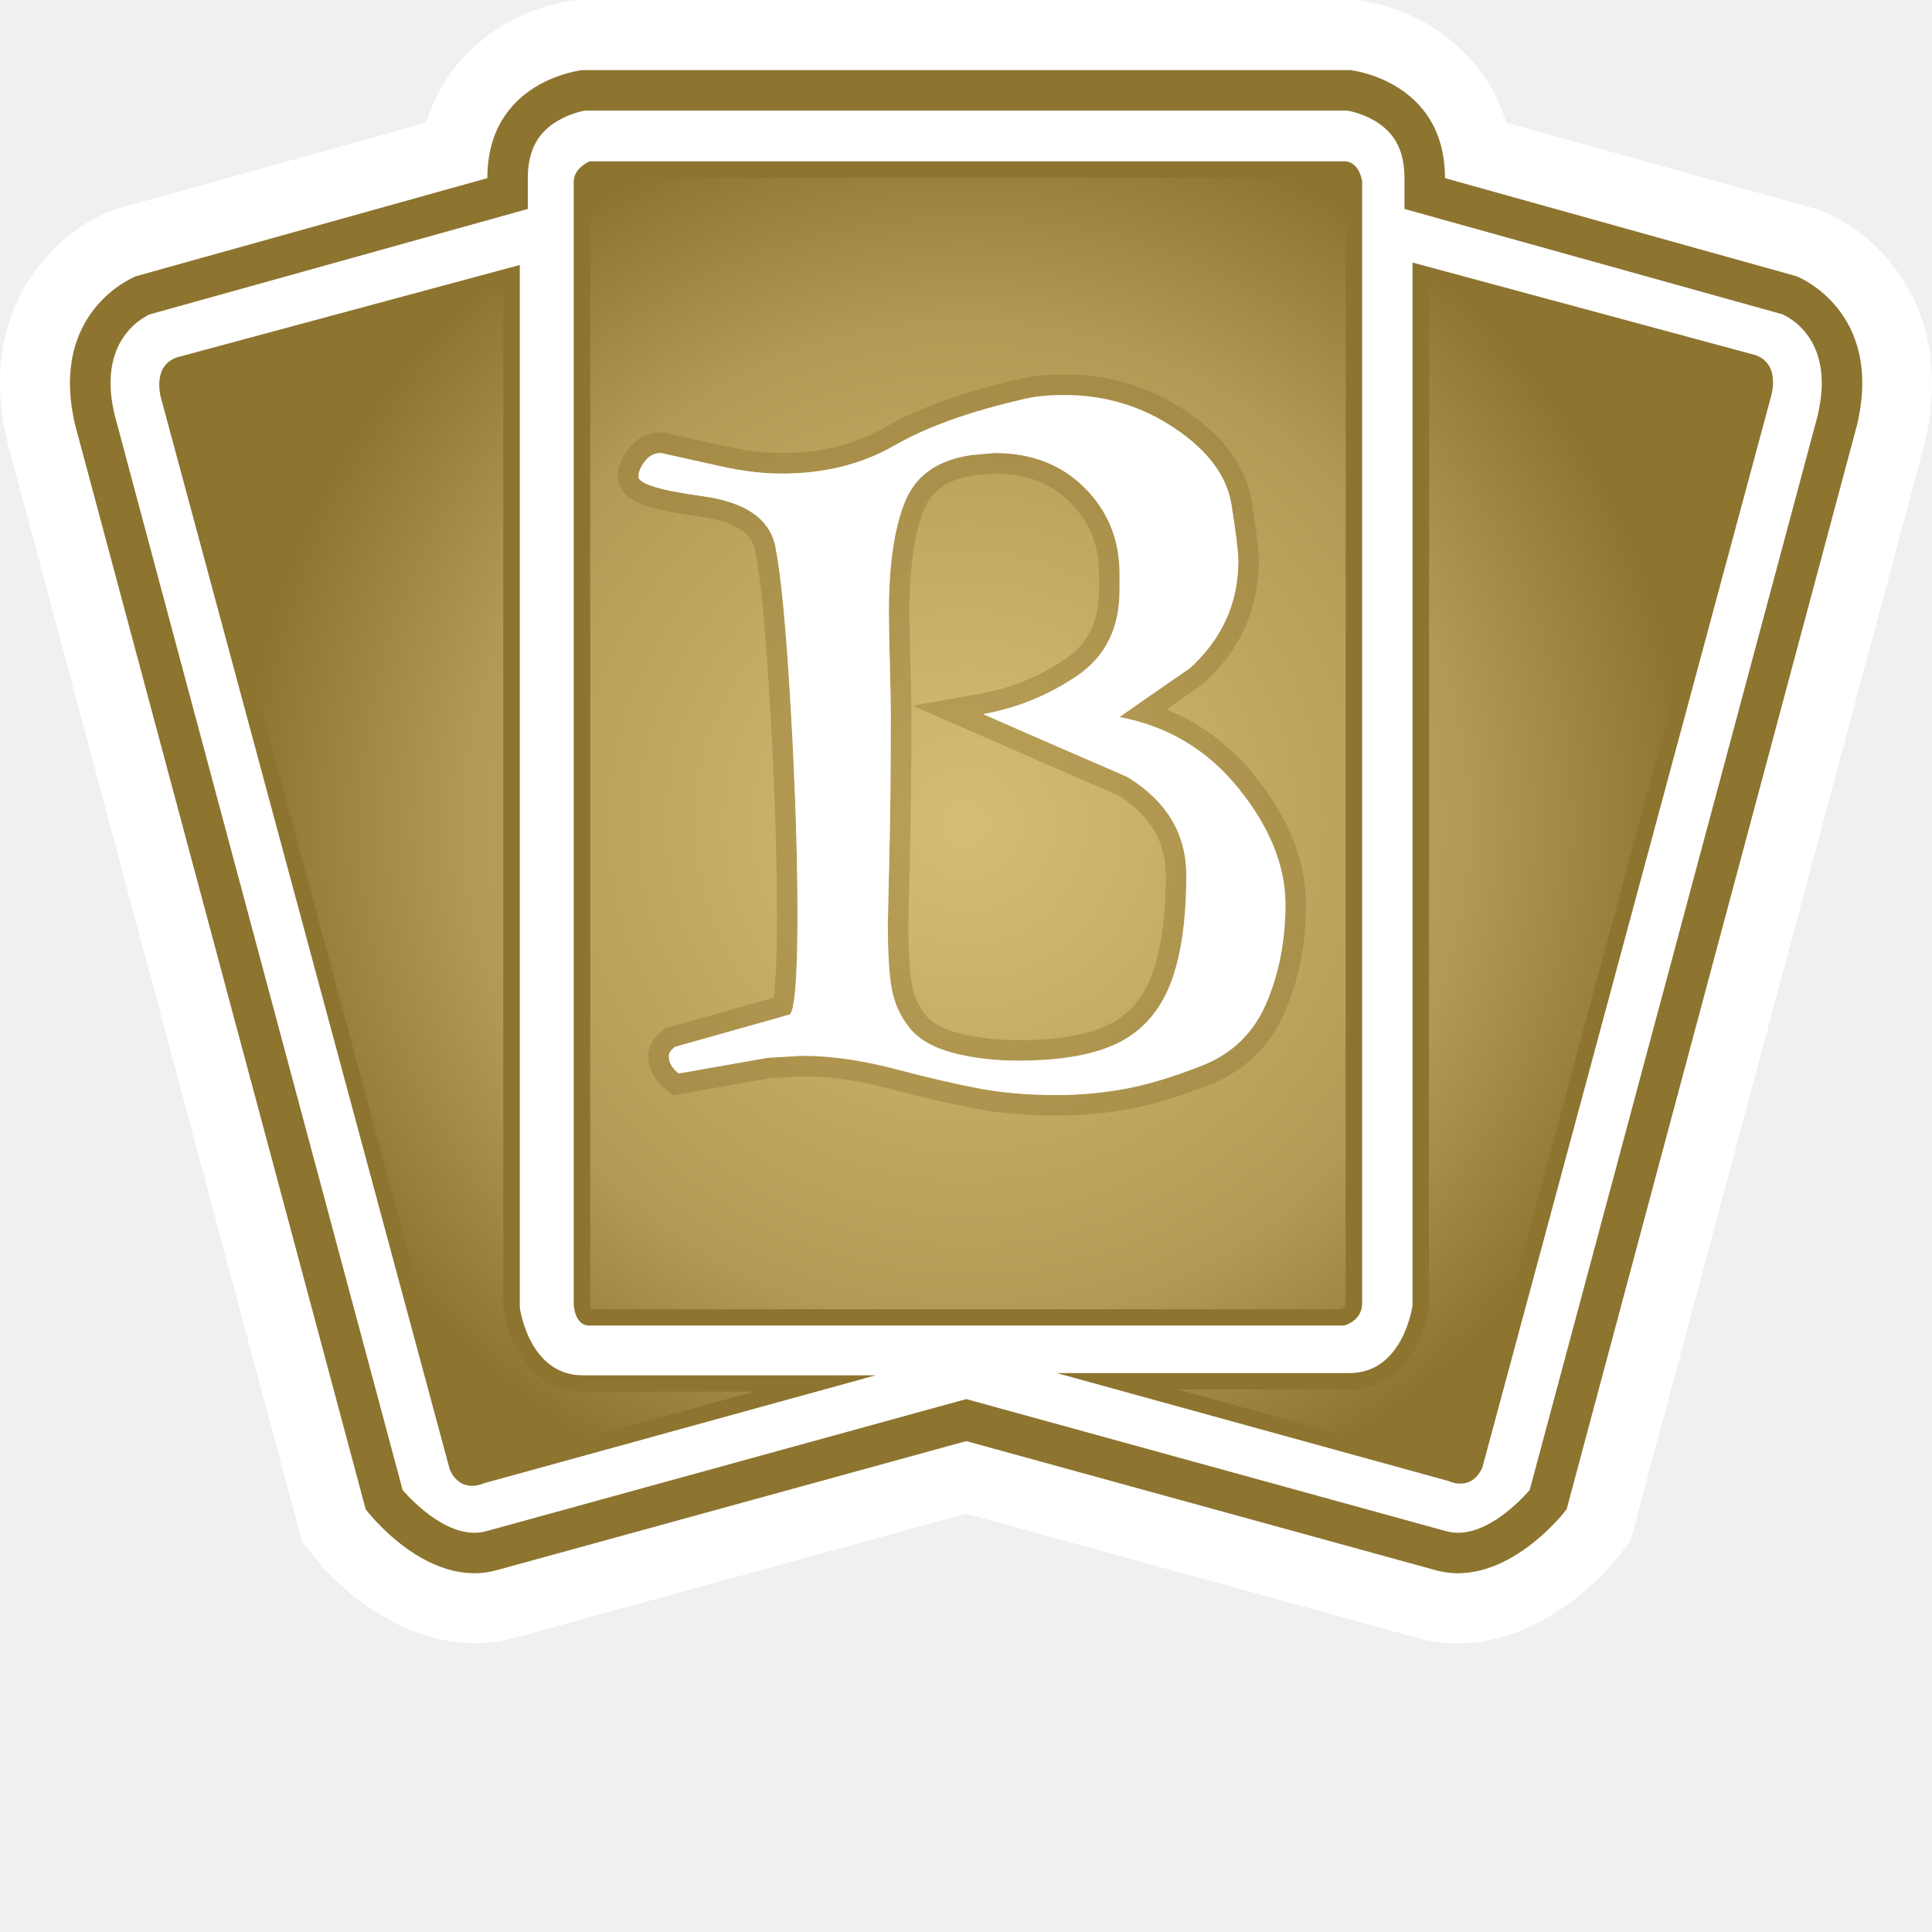
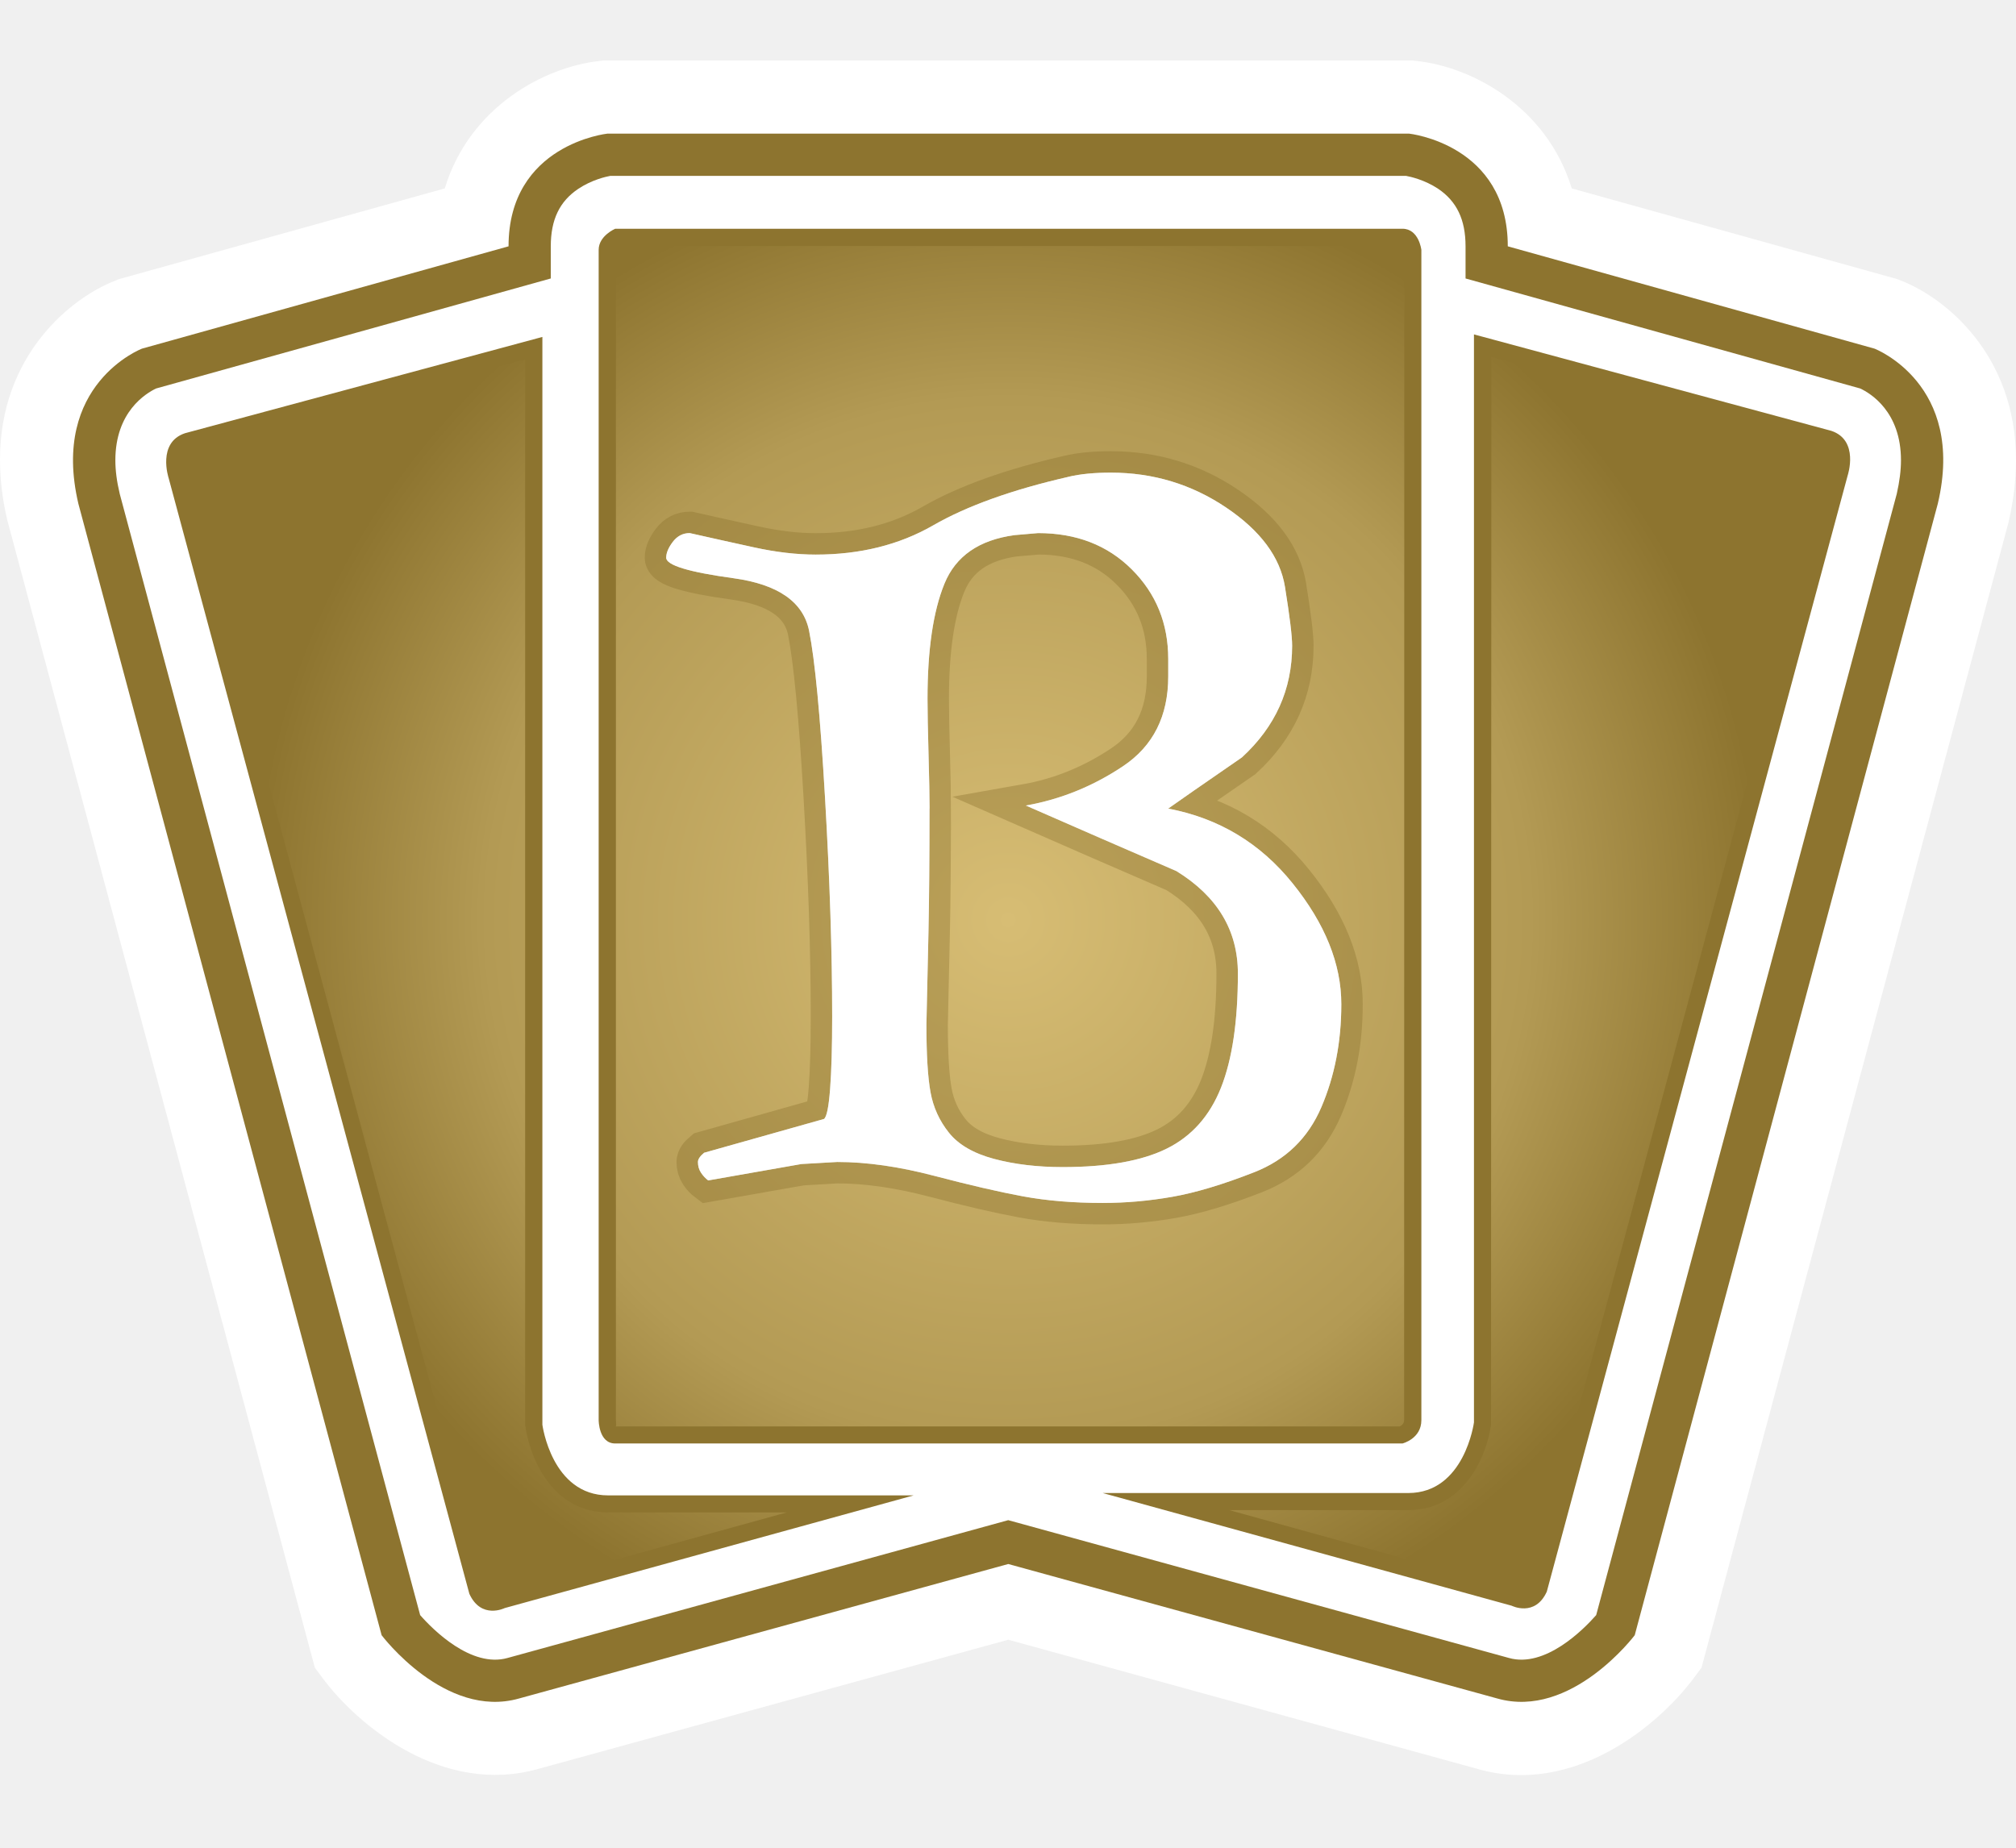
- <svg xmlns="http://www.w3.org/2000/svg" xmlns:xlink="http://www.w3.org/1999/xlink" version="1.1" width="600" height="600" id="svg5833">
+ <svg xmlns="http://www.w3.org/2000/svg" xmlns:xlink="http://www.w3.org/1999/xlink" version="1.1" width="600" height="550" id="svg5833">
  <defs id="defs5835">
    <radialGradient cx="0" cy="0" r="1" fx="0" fy="0" id="radialGradient416" gradientUnits="userSpaceOnUse" gradientTransform="matrix(17.57053,0,0,-17.57053,481.1914,483.6748)" spreadMethod="pad">
      <stop id="stop418" style="stop-color:#d7bd74;stop-opacity:1" offset="0" />
      <stop id="stop420" style="stop-color:#b39a54;stop-opacity:1" offset="0.691" />
      <stop id="stop422" style="stop-color:#8d742f;stop-opacity:1" offset="1" />
    </radialGradient>
    <radialGradient cx="0" cy="0" r="1" fx="0" fy="0" id="radialGradient3007" xlink:href="#radialGradient416" gradientUnits="userSpaceOnUse" gradientTransform="matrix(17.57053,0,0,-17.57053,481.1914,483.6748)" spreadMethod="pad" />
-     <radialGradient cx="0" cy="0" r="1" fx="0" fy="0" id="radialGradient3010" xlink:href="#radialGradient416" gradientUnits="userSpaceOnUse" gradientTransform="matrix(224.1758,0,0,224.1758,300.0754,255.7874)" spreadMethod="pad" />
+     <radialGradient cx="0" cy="0" r="1" fx="0" fy="0" id="radialGradient3010" xlink:href="#radialGradient416" gradientUnits="userSpaceOnUse" gradientTransform="matrix(224.1758,0,0,224.1758,300.0754,273.7874)" spreadMethod="pad" />
  </defs>
-   <path d="M 419.389,0 179.565,0 178.417,0.153 C 162.277,1.901 139.847,13.562 132.371,38.085 112.034,43.762 35.38,65.095 35.38,65.095 l -0.944,0.396 C 21.23,70.53 0,87.627 0,118.771 c 0,5.627 0.65,11.661 2.194,18.143 l 91.505,341.485 2.488,3.343 c 10.36,13.805 35.533,34.984 64.291,26.717 0,0 128.926,-35.431 139.592,-38.378 10.615,2.947 139.758,38.48 139.758,38.48 28.554,8.166 53.714,-13.014 64.087,-26.819 l 2.488,-3.343 91.352,-340.834 C 599.311,130.879 600,124.703 600,118.975 600,87.525 578.821,70.53 565.667,65.491 l -0.944,-0.396 c 0,0 -76.603,-21.332 -96.94,-27.01 C 460.255,13.562 437.876,1.901 421.685,0.153 L 420.537,0 419.389,0 z" id="path406" style="fill:#ffffff;fill-opacity:1;fill-rule:nonzero;stroke:none" />
-   <path d="m 180.764,21.779 c 0,0 -29.409,3.139 -29.409,33.542 L 42.257,85.776 c 0,0 -27.303,10.462 -18.934,46.148 l 90.255,336.815 c 0,0 18.896,25.109 40.917,18.832 l 145.576,-40.024 145.538,40.024 c 22.021,6.277 40.917,-18.832 40.917,-18.832 l 90.204,-336.815 c 8.421,-35.686 -18.845,-46.148 -18.845,-46.148 L 448.746,55.321 c 0,-30.404 -29.358,-33.542 -29.358,-33.542 l -238.625,0 z" id="path408" style="fill:#8d742f;fill-opacity:1;fill-rule:nonzero;stroke:none" />
-   <path d="m 181.657,34.346 c -1.34,0.242 -5.524,1.187 -9.518,3.84 -5.576,3.726 -8.217,9.161 -8.217,17.135 l 0,9.569 c 0,0 -115.785,32.305 -117.481,32.751 -2.986,1.442 -12.108,6.877 -12.108,21.371 0,2.947 0.408,6.239 1.301,9.977 0.153,0.6 87.958,328.484 89.412,333.766 3.828,4.389 15.247,15.795 26.015,12.759 l 149.008,-41.019 149.021,41.019 c 10.717,3.037 22.123,-8.37 25.964,-12.759 1.454,-5.282 89.31,-333.166 89.463,-333.766 0.842,-3.738 1.25,-7.03 1.25,-9.977 0,-14.494 -9.071,-19.929 -12.121,-21.371 -1.684,-0.447 -117.469,-32.751 -117.469,-32.751 l 0,-9.569 c 0,-7.974 -2.641,-13.409 -8.166,-17.135 -3.993,-2.654 -8.229,-3.598 -9.569,-3.84 l -236.787,0 z" id="path410" style="fill:#ffffff;fill-opacity:1;fill-rule:nonzero;stroke:none" />
-   <path d="m 438.68,81.54 0,323.852 c 0,0 -2.794,21.026 -19.546,21.026 l -90.944,0 121.705,33.542 c 0,0 6.966,3.496 10.462,-4.185 l 89.553,-332.273 c 0,0 3.496,-10.462 -4.874,-13.256 L 438.68,81.54 z M 55.066,110.949 c -8.37,2.781 -4.887,13.307 -4.887,13.307 l 89.515,332.171 c 3.534,7.719 10.513,4.236 10.513,4.236 l 121.705,-33.542 -90.905,0 c -16.841,0 -19.584,-21.039 -19.584,-21.039 l 0,-323.788 -106.356,28.656 z m 128.033,-60.859 234.299,0 c 4.887,0 5.627,6.277 5.627,6.277 l 0,348.374 c 0,5.537 -5.627,6.928 -5.627,6.928 l -234.299,0 c -4.925,0 -4.925,-6.928 -4.925,-6.928 l 0,-348.374 c 0,-4.185 4.925,-6.277 4.925,-6.277" id="path412" style="fill:#8d742f;fill-opacity:1;fill-rule:nonzero;stroke:none" />
-   <path d="m 184.4,55.219 c -0.6,0.408 -1.097,0.957 -1.097,1.199 l 0,0 0,348.221 c 0,0.855 0.255,1.952 -0.153,1.952 l 0,0 233.445,0 c 0.6,-0.306 1.301,-0.855 1.301,-1.901 l 0,0 0.051,-347.673 c -0.102,-0.702 -0.498,-1.646 -0.549,-1.799 l 0,0 -232.998,0 z m 259.357,350.862 c -1.148,8.829 -7.821,25.428 -24.624,25.428 l 0,0 -53.267,0 86.21,23.871 c 0.153,0.102 0.804,0.293 1.454,0.293 l 0,0 c 0.447,0 1.289,0 1.939,-1.238 l 0,0 89.617,-332.528 c 0.14,-0.549 1.684,-5.678 -1.403,-6.724 l 0,0 -99.823,-26.921 -0.102,317.817 z M 56.712,115.784 c -3.381,1.136 -1.837,6.277 -1.595,7.119 l 0,0 89.208,331.431 c 0.957,2.041 1.85,2.041 2.297,2.041 l 0,0 c 0.651,0 1.25,-0.204 2.246,-0.651 l 0,0 85.266,-23.527 -53.127,0 c -16.841,0 -23.463,-16.586 -24.713,-26.066 l 0,0 0,-317.167 -99.581,26.819 z" id="path424" style="fill:url(#radialGradient3010);fill-opacity:1;fill-rule:nonzero;stroke:none" />
-   <g transform="scale(10.2069,10.2069)" id="text5657" style="font-size:29.871px;font-style:normal;font-variant:normal;font-weight:100;font-stretch:normal;text-align:start;line-height:125%;letter-spacing:0px;word-spacing:0px;writing-mode:lr-tb;text-anchor:start;fill:#ffffff;fill-opacity:1;stroke:#8d742f;stroke-width:1.25;stroke-opacity:0.392;font-family:GoudyMedieval;-inkscape-font-specification:GoudyMedieval Thin">
-     <path d="m 31.165,12.139 c 0.338,-0.08 0.747,-0.119 1.225,-0.119 1.234,2.1e-5 2.354,0.339 3.36,1.016 1.006,0.677 1.578,1.449 1.718,2.315 0.139,0.866 0.209,1.438 0.209,1.717 -1.8e-5,1.274 -0.488,2.36 -1.464,3.256 -1.155,0.797 -1.872,1.294 -2.15,1.493 1.474,0.279 2.684,1.006 3.629,2.181 0.946,1.175 1.419,2.35 1.419,3.525 -1.9e-5,1.095 -0.194,2.096 -0.582,3.002 -0.388,0.906 -1.041,1.538 -1.957,1.897 -0.916,0.359 -1.713,0.598 -2.39,0.717 -0.677,0.119 -1.354,0.179 -2.031,0.179 -0.856,0 -1.633,-0.065 -2.33,-0.194 -0.697,-0.129 -1.558,-0.329 -2.584,-0.598 -1.026,-0.269 -1.966,-0.403 -2.823,-0.403 l -1.046,0.06 -2.718,0.478 c -0.08,-0.06 -0.149,-0.134 -0.209,-0.224 -0.06,-0.09 -0.09,-0.194 -0.09,-0.314 0,-0.08 0.06,-0.169 0.18,-0.269 l 3.495,-0.985 c 0.08,-0.06 0.139,-0.353 0.179,-0.881 0.04,-0.528 0.06,-1.23 0.06,-2.106 -4e-6,-1.872 -0.07,-4.002 -0.209,-6.392 -0.139,-2.39 -0.294,-4.008 -0.463,-4.854 -0.169,-0.847 -0.906,-1.359 -2.211,-1.538 -1.304,-0.179 -1.957,-0.378 -1.957,-0.598 1e-6,-0.139 0.065,-0.293 0.194,-0.463 0.129,-0.169 0.294,-0.254 0.493,-0.254 0.617,0.139 1.245,0.279 1.882,0.418 0.637,0.139 1.235,0.209 1.793,0.209 1.294,1.8e-5 2.434,-0.284 3.42,-0.851 0.986,-0.568 2.305,-1.041 3.958,-1.419 z m -4.062,9.678 c -7e-6,1.454 -0.01,2.653 -0.03,3.599 -0.02,0.946 -0.04,1.847 -0.06,2.703 -6e-6,0.876 0.04,1.534 0.12,1.972 0.08,0.438 0.259,0.832 0.538,1.18 0.279,0.349 0.717,0.602 1.314,0.762 0.597,0.159 1.265,0.239 2.002,0.239 1.294,1e-6 2.305,-0.179 3.032,-0.538 0.727,-0.359 1.254,-0.951 1.583,-1.777 0.328,-0.826 0.493,-1.936 0.493,-3.33 -1.6e-5,-1.255 -0.597,-2.251 -1.792,-2.987 -1.474,-0.637 -2.937,-1.274 -4.391,-1.912 1.015,-0.179 1.961,-0.563 2.838,-1.15 0.876,-0.587 1.314,-1.459 1.314,-2.614 l 0,-0.508 c -1.4e-5,-1.036 -0.354,-1.907 -1.061,-2.613 -0.707,-0.707 -1.618,-1.06 -2.733,-1.06 l -0.686,0.059 c -1.036,0.14 -1.718,0.613 -2.046,1.419 -0.329,0.806 -0.493,1.926 -0.493,3.36 -7e-6,0.359 0.01,0.896 0.03,1.613 0.02,0.717 0.03,1.244 0.03,1.583 z" id="path2998" />
+   <path d="M 419.389,18 H 179.565 l -1.148,0.153 C 162.277,19.901 139.847,31.562 132.371,56.085 112.034,61.762 35.38,83.095 35.38,83.095 l -0.944,0.396 C 21.23,88.53 0,105.627 0,136.771 c 0,5.627 0.65,11.661 2.194,18.143 l 91.505,341.485 2.488,3.343 c 10.36,13.805 35.533,34.984 64.291,26.717 0,0 128.926,-35.431 139.592,-38.378 10.615,2.947 139.758,38.48 139.758,38.48 28.554,8.166 53.714,-13.014 64.087,-26.819 l 2.488,-3.343 91.352,-340.834 C 599.311,148.879 600,142.703 600,136.975 600,105.525 578.821,88.53 565.667,83.491 l -0.944,-0.396 c 0,0 -76.603,-21.332 -96.94,-27.01 C 460.255,31.562 437.876,19.901 421.685,18.153 L 420.537,18 Z" id="path406" style="fill:#ffffff;fill-opacity:1;fill-rule:nonzero;stroke:none" />
+   <path d="m 180.764,39.779 c 0,0 -29.409,3.139 -29.409,33.542 L 42.257,103.776 c 0,0 -27.303,10.462 -18.934,46.148 l 90.255,336.815 c 0,0 18.896,25.109 40.917,18.832 l 145.576,-40.024 145.538,40.024 c 22.021,6.277 40.917,-18.832 40.917,-18.832 l 90.204,-336.815 c 8.421,-35.686 -18.845,-46.148 -18.845,-46.148 L 448.746,73.321 c 0,-30.404 -29.358,-33.542 -29.358,-33.542 z" id="path408" style="fill:#8d742f;fill-opacity:1;fill-rule:nonzero;stroke:none" />
+   <path d="m 181.657,52.346 c -1.34,0.242 -5.524,1.187 -9.518,3.84 -5.576,3.726 -8.217,9.161 -8.217,17.135 v 9.569 c 0,0 -115.785,32.305 -117.481,32.751 -2.986,1.442 -12.108,6.877 -12.108,21.371 0,2.947 0.408,6.239 1.301,9.977 0.153,0.6 87.958,328.484 89.412,333.766 3.828,4.389 15.247,15.795 26.015,12.759 l 149.008,-41.019 149.021,41.019 c 10.717,3.037 22.123,-8.37 25.964,-12.759 1.454,-5.282 89.31,-333.166 89.463,-333.766 0.842,-3.738 1.25,-7.03 1.25,-9.977 0,-14.494 -9.071,-19.929 -12.121,-21.371 -1.684,-0.447 -117.469,-32.751 -117.469,-32.751 v -9.569 c 0,-7.974 -2.641,-13.409 -8.166,-17.135 -3.993,-2.654 -8.229,-3.598 -9.569,-3.84 z" id="path410" style="fill:#ffffff;fill-opacity:1;fill-rule:nonzero;stroke:none" />
+   <path d="m 438.68,99.54 v 323.852 c 0,0 -2.794,21.026 -19.546,21.026 h -90.944 l 121.705,33.542 c 0,0 6.966,3.496 10.462,-4.185 l 89.553,-332.273 c 0,0 3.496,-10.462 -4.874,-13.256 z M 55.066,128.949 c -8.37,2.781 -4.887,13.307 -4.887,13.307 l 89.515,332.171 c 3.534,7.719 10.513,4.236 10.513,4.236 l 121.705,-33.542 h -90.905 c -16.841,0 -19.584,-21.039 -19.584,-21.039 V 100.293 Z M 183.099,68.09 h 234.299 c 4.887,0 5.627,6.277 5.627,6.277 v 348.374 c 0,5.537 -5.627,6.928 -5.627,6.928 H 183.099 c -4.925,0 -4.925,-6.928 -4.925,-6.928 V 74.368 c 0,-4.185 4.925,-6.277 4.925,-6.277" id="path412" style="fill:#8d742f;fill-opacity:1;fill-rule:nonzero;stroke:none" />
+   <path d="m 184.4,73.219 c -0.6,0.408 -1.097,0.957 -1.097,1.199 v 0 348.221 c 0,0.855 0.255,1.952 -0.153,1.952 v 0 h 233.445 c 0.6,-0.306 1.301,-0.855 1.301,-1.901 v 0 l 0.051,-347.673 c -0.102,-0.702 -0.498,-1.646 -0.549,-1.799 v 0 H 184.4 Z m 259.357,350.862 c -1.148,8.829 -7.821,25.428 -24.624,25.428 v 0 h -53.267 l 86.21,23.871 c 0.153,0.102 0.804,0.293 1.454,0.293 v 0 c 0.447,0 1.289,0 1.939,-1.238 v 0 l 89.617,-332.528 c 0.14,-0.549 1.684,-5.678 -1.403,-6.724 v 0 l -99.823,-26.921 z M 56.712,133.784 c -3.381,1.136 -1.837,6.277 -1.595,7.119 v 0 l 89.208,331.431 c 0.957,2.041 1.85,2.041 2.297,2.041 v 0 c 0.651,0 1.25,-0.204 2.246,-0.651 v 0 l 85.266,-23.527 h -53.127 c -16.841,0 -23.463,-16.586 -24.713,-26.066 v 0 -317.167 z" id="path424" style="fill:url(#radialGradient3010);fill-opacity:1;fill-rule:nonzero;stroke:none" />
+   <g transform="matrix(10.2069,0,0,10.2069,0,18)" id="text5657" style="font-style:normal;font-variant:normal;font-weight:100;font-stretch:normal;font-size:29.871px;line-height:125%;font-family:GoudyMedieval;-inkscape-font-specification:'GoudyMedieval Thin';text-align:start;letter-spacing:0px;word-spacing:0px;writing-mode:lr-tb;text-anchor:start;fill:#ffffff;fill-opacity:1;stroke:#8d742f;stroke-width:1.25;stroke-opacity:0.392">
+     <path d="m 31.165,12.139 c 0.338,-0.08 0.747,-0.119 1.225,-0.119 1.234,2.1e-5 2.354,0.339 3.36,1.016 1.006,0.677 1.578,1.449 1.718,2.315 0.139,0.866 0.209,1.438 0.209,1.717 -1.8e-5,1.274 -0.488,2.36 -1.464,3.256 -1.155,0.797 -1.872,1.294 -2.15,1.493 1.474,0.279 2.684,1.006 3.629,2.181 0.946,1.175 1.419,2.35 1.419,3.525 -1.9e-5,1.095 -0.194,2.096 -0.582,3.002 -0.388,0.906 -1.041,1.538 -1.957,1.897 -0.916,0.359 -1.713,0.598 -2.39,0.717 -0.677,0.119 -1.354,0.179 -2.031,0.179 -0.856,0 -1.633,-0.065 -2.33,-0.194 -0.697,-0.129 -1.558,-0.329 -2.584,-0.598 -1.026,-0.269 -1.966,-0.403 -2.823,-0.403 l -1.046,0.06 -2.718,0.478 c -0.08,-0.06 -0.149,-0.134 -0.209,-0.224 -0.06,-0.09 -0.09,-0.194 -0.09,-0.314 0,-0.08 0.06,-0.169 0.18,-0.269 l 3.495,-0.985 c 0.08,-0.06 0.139,-0.353 0.179,-0.881 0.04,-0.528 0.06,-1.23 0.06,-2.106 -4e-6,-1.872 -0.07,-4.002 -0.209,-6.392 -0.139,-2.39 -0.294,-4.008 -0.463,-4.854 -0.169,-0.847 -0.906,-1.359 -2.211,-1.538 -1.304,-0.179 -1.957,-0.378 -1.957,-0.598 1e-6,-0.139 0.065,-0.293 0.194,-0.463 0.129,-0.169 0.294,-0.254 0.493,-0.254 0.617,0.139 1.245,0.279 1.882,0.418 0.637,0.139 1.235,0.209 1.793,0.209 1.294,1.8e-5 2.434,-0.284 3.42,-0.851 0.986,-0.568 2.305,-1.041 3.958,-1.419 z m -4.062,9.678 c -7e-6,1.454 -0.01,2.653 -0.03,3.599 -0.02,0.946 -0.04,1.847 -0.06,2.703 -6e-6,0.876 0.04,1.534 0.12,1.972 0.08,0.438 0.259,0.832 0.538,1.18 0.279,0.349 0.717,0.602 1.314,0.762 0.597,0.159 1.265,0.239 2.002,0.239 1.294,1e-6 2.305,-0.179 3.032,-0.538 0.727,-0.359 1.254,-0.951 1.583,-1.777 0.328,-0.826 0.493,-1.936 0.493,-3.33 -1.6e-5,-1.255 -0.597,-2.251 -1.792,-2.987 -1.474,-0.637 -2.937,-1.274 -4.391,-1.912 1.015,-0.179 1.961,-0.563 2.838,-1.15 0.876,-0.587 1.314,-1.459 1.314,-2.614 v -0.508 c -1.4e-5,-1.036 -0.354,-1.907 -1.061,-2.613 -0.707,-0.707 -1.618,-1.06 -2.733,-1.06 l -0.686,0.059 c -1.036,0.14 -1.718,0.613 -2.046,1.419 -0.329,0.806 -0.493,1.926 -0.493,3.36 -7e-6,0.359 0.01,0.896 0.03,1.613 0.02,0.717 0.03,1.244 0.03,1.583 z" id="path2998" />
  </g>
-   <g transform="scale(10.2069,10.2069)" id="text5661" style="font-size:29.871px;font-style:normal;font-variant:normal;font-weight:100;font-stretch:normal;text-align:start;line-height:125%;letter-spacing:0px;word-spacing:0px;writing-mode:lr-tb;text-anchor:start;fill:#ffffff;fill-opacity:1;stroke:#8d742f;stroke-width:1.25;stroke-opacity:0;font-family:GoudyMedieval;-inkscape-font-specification:GoudyMedieval Thin">
-     <path d="m 31.165,12.139 c 0.338,-0.08 0.747,-0.119 1.225,-0.119 1.234,2.1e-5 2.354,0.339 3.36,1.016 1.006,0.677 1.578,1.449 1.718,2.315 0.139,0.866 0.209,1.438 0.209,1.717 -1.8e-5,1.274 -0.488,2.36 -1.464,3.256 -1.155,0.797 -1.872,1.294 -2.15,1.493 1.474,0.279 2.684,1.006 3.629,2.181 0.946,1.175 1.419,2.35 1.419,3.525 -1.9e-5,1.095 -0.194,2.096 -0.582,3.002 -0.388,0.906 -1.041,1.538 -1.957,1.897 -0.916,0.359 -1.713,0.598 -2.39,0.717 -0.677,0.119 -1.354,0.179 -2.031,0.179 -0.856,0 -1.633,-0.065 -2.33,-0.194 -0.697,-0.129 -1.558,-0.329 -2.584,-0.598 -1.026,-0.269 -1.966,-0.403 -2.823,-0.403 l -1.046,0.06 -2.718,0.478 c -0.08,-0.06 -0.149,-0.134 -0.209,-0.224 -0.06,-0.09 -0.09,-0.194 -0.09,-0.314 0,-0.08 0.06,-0.169 0.18,-0.269 l 3.495,-0.985 c 0.08,-0.06 0.139,-0.353 0.179,-0.881 0.04,-0.528 0.06,-1.23 0.06,-2.106 -4e-6,-1.872 -0.07,-4.002 -0.209,-6.392 -0.139,-2.39 -0.294,-4.008 -0.463,-4.854 -0.169,-0.847 -0.906,-1.359 -2.211,-1.538 -1.304,-0.179 -1.957,-0.378 -1.957,-0.598 1e-6,-0.139 0.065,-0.293 0.194,-0.463 0.129,-0.169 0.294,-0.254 0.493,-0.254 0.617,0.139 1.245,0.279 1.882,0.418 0.637,0.139 1.235,0.209 1.793,0.209 1.294,1.8e-5 2.434,-0.284 3.42,-0.851 0.986,-0.568 2.305,-1.041 3.958,-1.419 z m -4.062,9.678 c -7e-6,1.454 -0.01,2.653 -0.03,3.599 -0.02,0.946 -0.04,1.847 -0.06,2.703 -6e-6,0.876 0.04,1.534 0.12,1.972 0.08,0.438 0.259,0.832 0.538,1.18 0.279,0.349 0.717,0.602 1.314,0.762 0.597,0.159 1.265,0.239 2.002,0.239 1.294,1e-6 2.305,-0.179 3.032,-0.538 0.727,-0.359 1.254,-0.951 1.583,-1.777 0.328,-0.826 0.493,-1.936 0.493,-3.33 -1.6e-5,-1.255 -0.597,-2.251 -1.792,-2.987 -1.474,-0.637 -2.937,-1.274 -4.391,-1.912 1.015,-0.179 1.961,-0.563 2.838,-1.15 0.876,-0.587 1.314,-1.459 1.314,-2.614 l 0,-0.508 c -1.4e-5,-1.036 -0.354,-1.907 -1.061,-2.613 -0.707,-0.707 -1.618,-1.06 -2.733,-1.06 l -0.686,0.059 c -1.036,0.14 -1.718,0.613 -2.046,1.419 -0.329,0.806 -0.493,1.926 -0.493,3.36 -7e-6,0.359 0.01,0.896 0.03,1.613 0.02,0.717 0.03,1.244 0.03,1.583 z" id="path3001" />
+   <g transform="matrix(10.2069,0,0,10.2069,0,18)" id="text5661" style="font-style:normal;font-variant:normal;font-weight:100;font-stretch:normal;font-size:29.871px;line-height:125%;font-family:GoudyMedieval;-inkscape-font-specification:'GoudyMedieval Thin';text-align:start;letter-spacing:0px;word-spacing:0px;writing-mode:lr-tb;text-anchor:start;fill:#ffffff;fill-opacity:1;stroke:#8d742f;stroke-width:1.25;stroke-opacity:0">
+     <path d="m 31.165,12.139 c 0.338,-0.08 0.747,-0.119 1.225,-0.119 1.234,2.1e-5 2.354,0.339 3.36,1.016 1.006,0.677 1.578,1.449 1.718,2.315 0.139,0.866 0.209,1.438 0.209,1.717 -1.8e-5,1.274 -0.488,2.36 -1.464,3.256 -1.155,0.797 -1.872,1.294 -2.15,1.493 1.474,0.279 2.684,1.006 3.629,2.181 0.946,1.175 1.419,2.35 1.419,3.525 -1.9e-5,1.095 -0.194,2.096 -0.582,3.002 -0.388,0.906 -1.041,1.538 -1.957,1.897 -0.916,0.359 -1.713,0.598 -2.39,0.717 -0.677,0.119 -1.354,0.179 -2.031,0.179 -0.856,0 -1.633,-0.065 -2.33,-0.194 -0.697,-0.129 -1.558,-0.329 -2.584,-0.598 -1.026,-0.269 -1.966,-0.403 -2.823,-0.403 l -1.046,0.06 -2.718,0.478 c -0.08,-0.06 -0.149,-0.134 -0.209,-0.224 -0.06,-0.09 -0.09,-0.194 -0.09,-0.314 0,-0.08 0.06,-0.169 0.18,-0.269 l 3.495,-0.985 c 0.08,-0.06 0.139,-0.353 0.179,-0.881 0.04,-0.528 0.06,-1.23 0.06,-2.106 -4e-6,-1.872 -0.07,-4.002 -0.209,-6.392 -0.139,-2.39 -0.294,-4.008 -0.463,-4.854 -0.169,-0.847 -0.906,-1.359 -2.211,-1.538 -1.304,-0.179 -1.957,-0.378 -1.957,-0.598 1e-6,-0.139 0.065,-0.293 0.194,-0.463 0.129,-0.169 0.294,-0.254 0.493,-0.254 0.617,0.139 1.245,0.279 1.882,0.418 0.637,0.139 1.235,0.209 1.793,0.209 1.294,1.8e-5 2.434,-0.284 3.42,-0.851 0.986,-0.568 2.305,-1.041 3.958,-1.419 z m -4.062,9.678 c -7e-6,1.454 -0.01,2.653 -0.03,3.599 -0.02,0.946 -0.04,1.847 -0.06,2.703 -6e-6,0.876 0.04,1.534 0.12,1.972 0.08,0.438 0.259,0.832 0.538,1.18 0.279,0.349 0.717,0.602 1.314,0.762 0.597,0.159 1.265,0.239 2.002,0.239 1.294,1e-6 2.305,-0.179 3.032,-0.538 0.727,-0.359 1.254,-0.951 1.583,-1.777 0.328,-0.826 0.493,-1.936 0.493,-3.33 -1.6e-5,-1.255 -0.597,-2.251 -1.792,-2.987 -1.474,-0.637 -2.937,-1.274 -4.391,-1.912 1.015,-0.179 1.961,-0.563 2.838,-1.15 0.876,-0.587 1.314,-1.459 1.314,-2.614 v -0.508 c -1.4e-5,-1.036 -0.354,-1.907 -1.061,-2.613 -0.707,-0.707 -1.618,-1.06 -2.733,-1.06 l -0.686,0.059 c -1.036,0.14 -1.718,0.613 -2.046,1.419 -0.329,0.806 -0.493,1.926 -0.493,3.36 -7e-6,0.359 0.01,0.896 0.03,1.613 0.02,0.717 0.03,1.244 0.03,1.583 z" id="path3001" />
  </g>
</svg>
